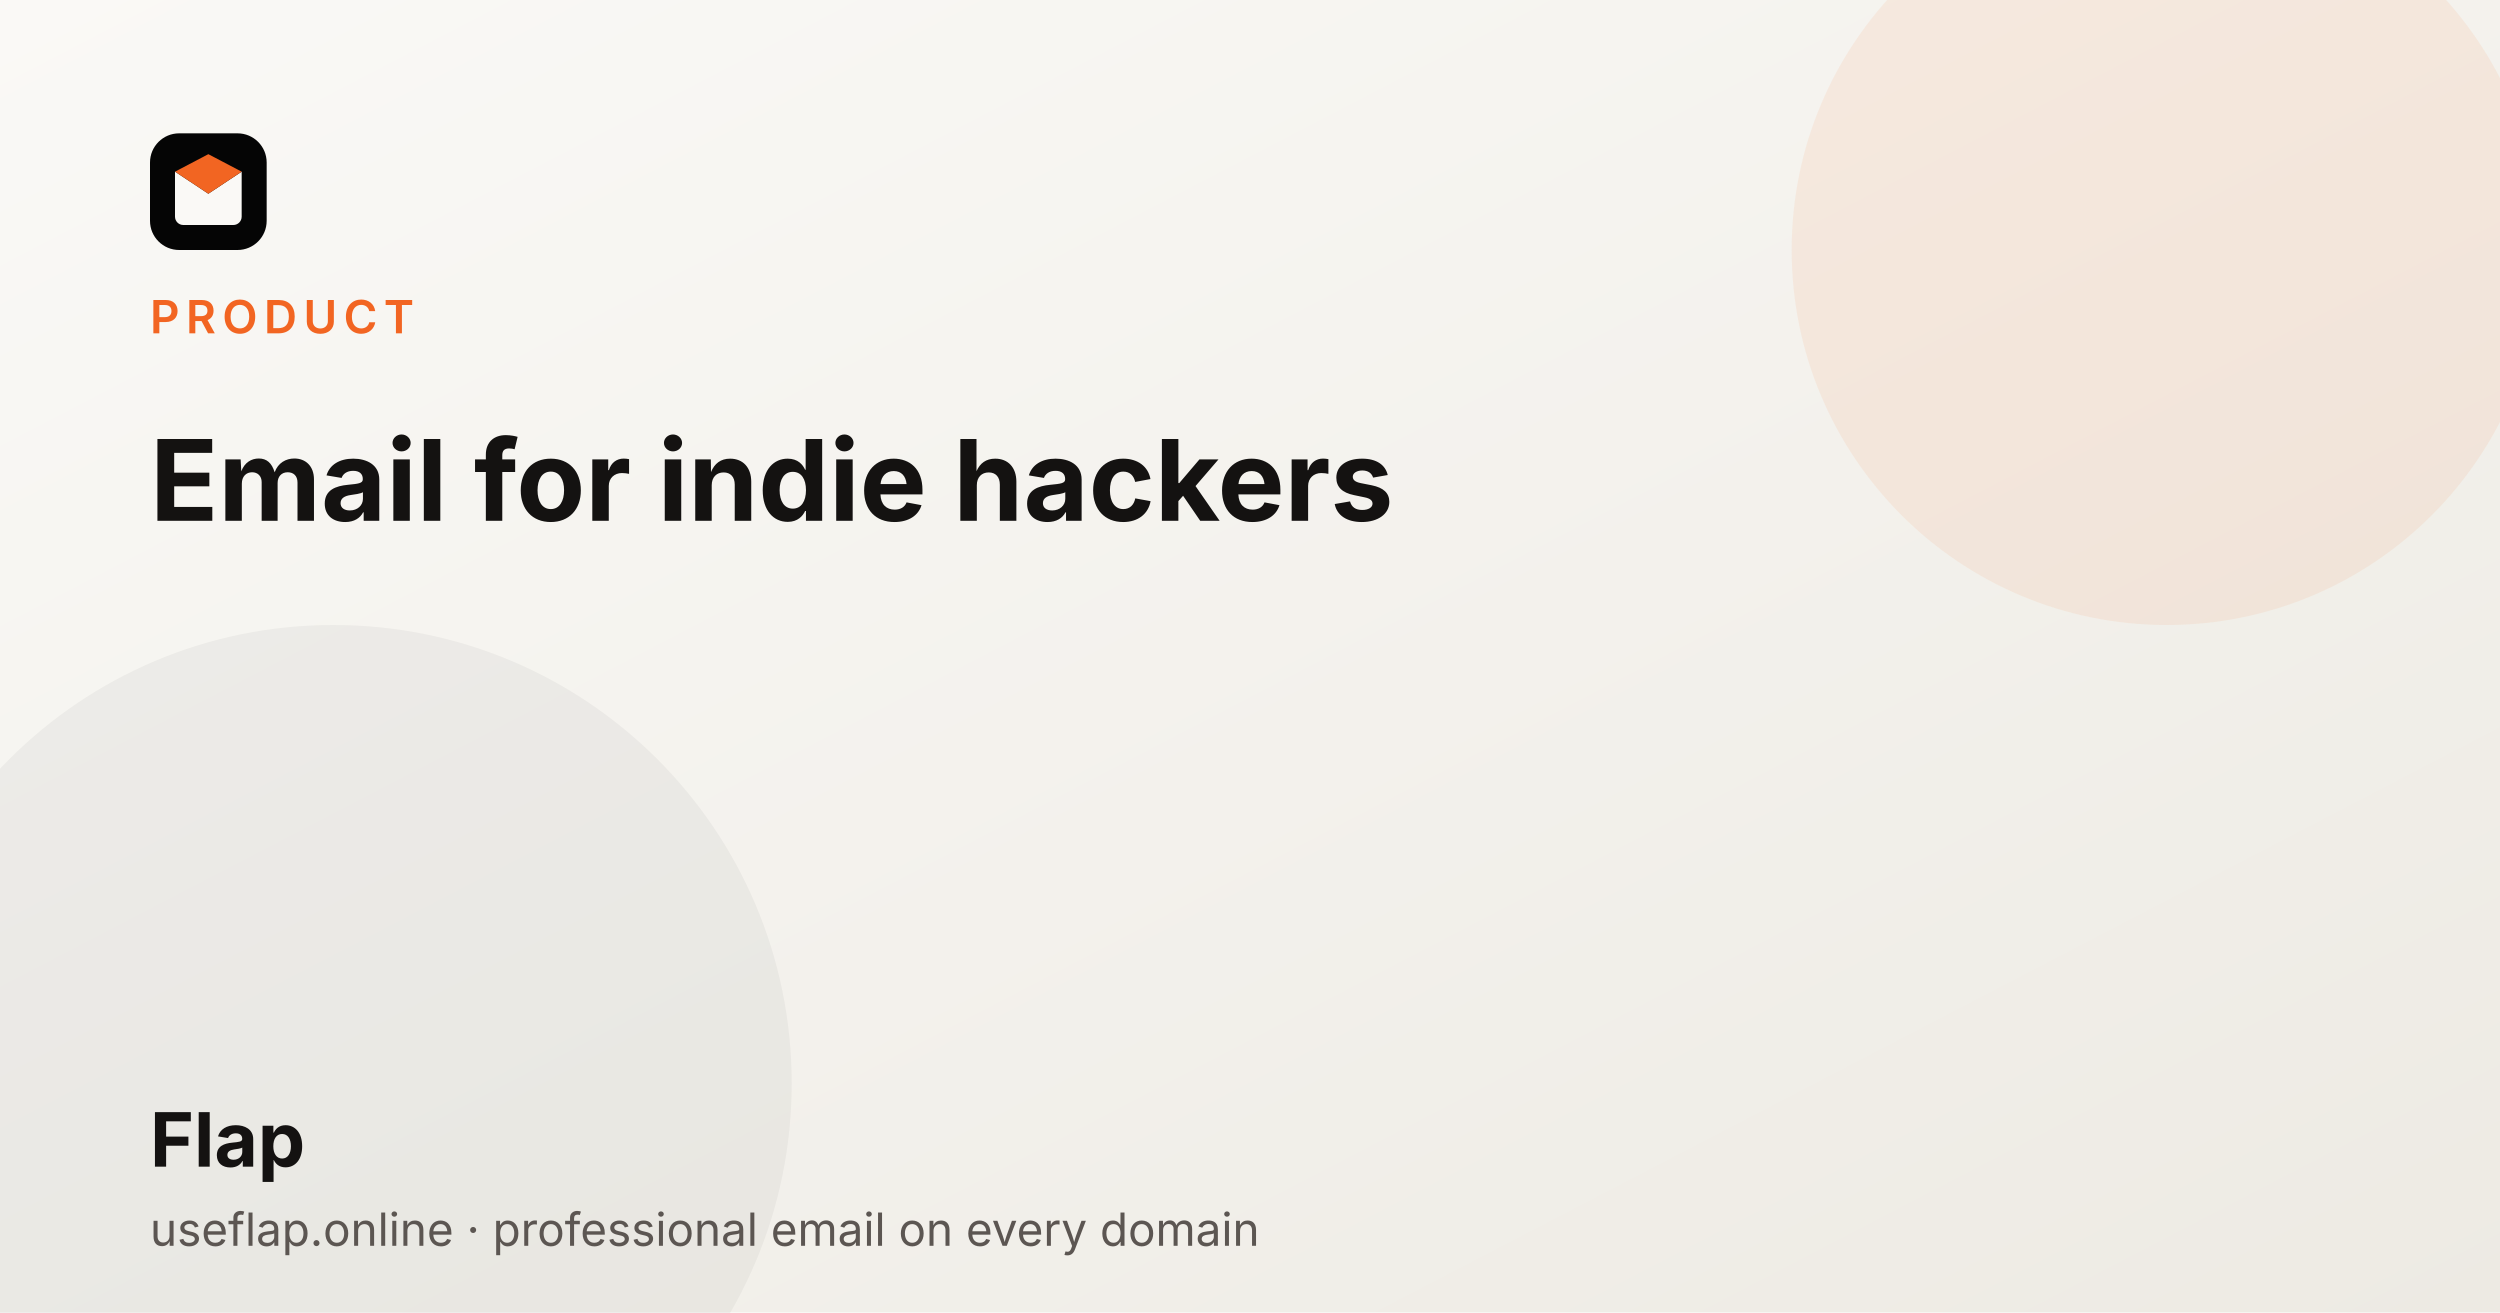
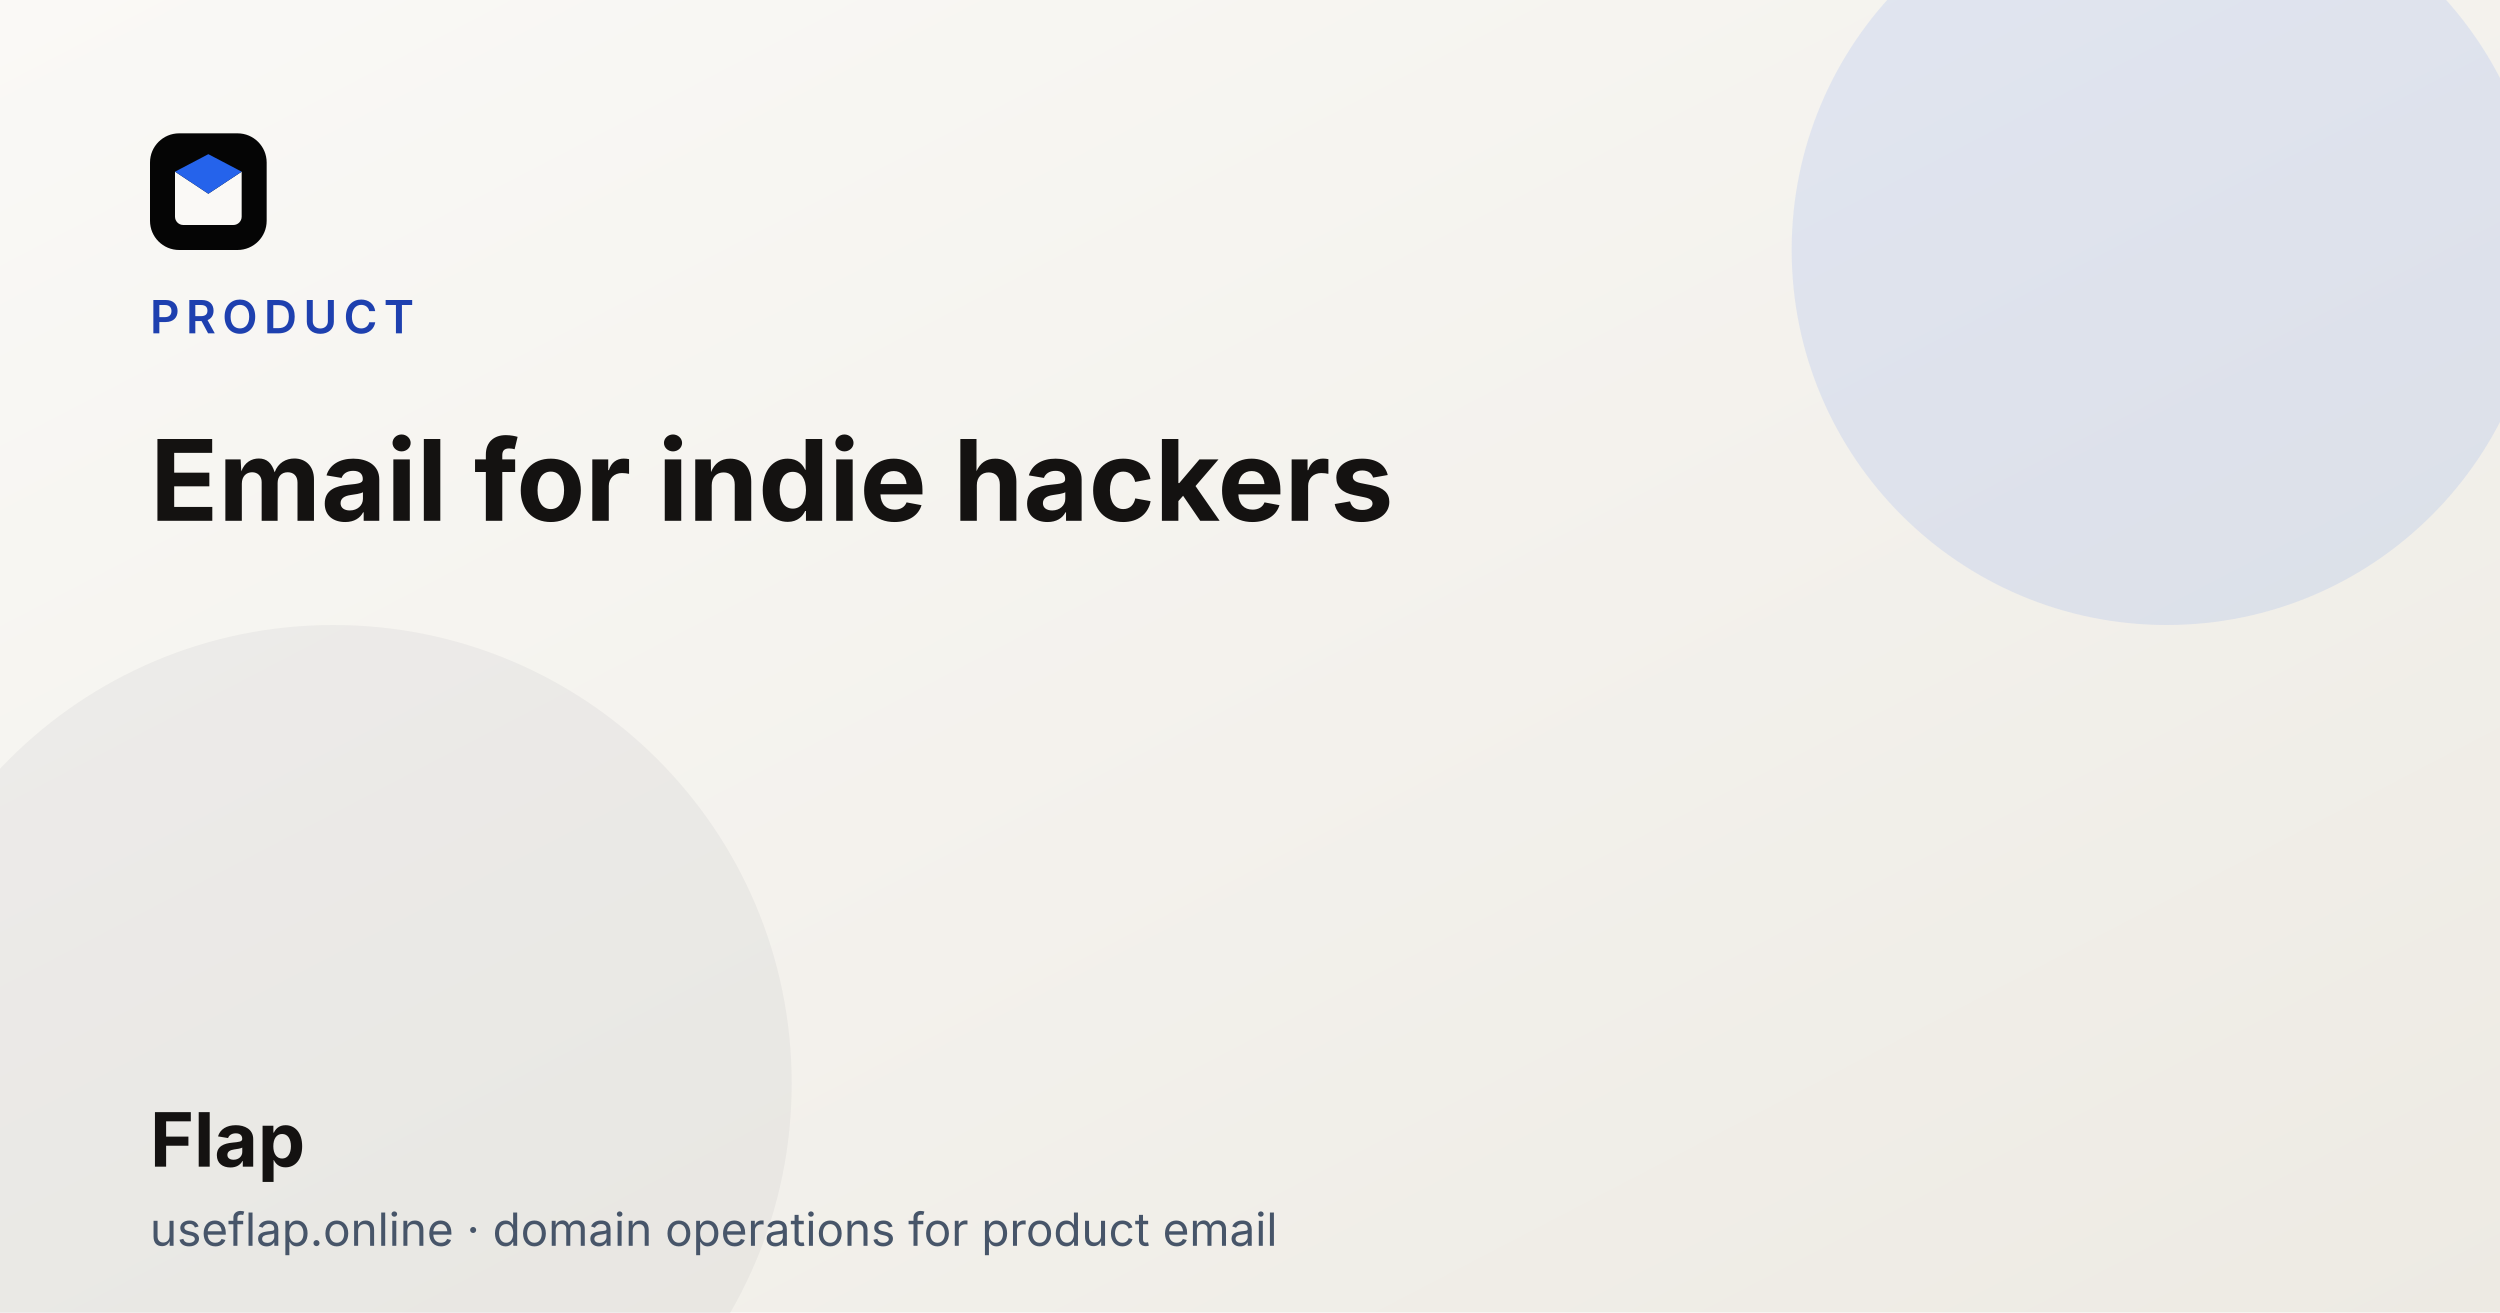
<svg xmlns="http://www.w3.org/2000/svg" width="1200" height="630" viewBox="0 0 1200 630" role="img" aria-label="Email for indie hackers">
  <defs>
    <linearGradient id="bg" x1="0" y1="0" x2="1" y2="1">
      <stop offset="0%" stop-color="#FAF9F6" />
      <stop offset="55%" stop-color="#F3F1EC" />
      <stop offset="100%" stop-color="#EDEAE3" />
    </linearGradient>
  </defs>
  <rect width="1200" height="630" fill="url(#bg)" />
-   <circle cx="1040" cy="120" r="180" fill="#F26522" fill-opacity="0.08" />
-   <circle cx="160" cy="520" r="220" fill="#141211" fill-opacity="0.04" />
+   <circle cx="1040" cy="120" r="180" fill="#2563EB" fill-opacity="0.10" />
+   <circle cx="160" cy="520" r="220" fill="#0F172A" fill-opacity="0.04" />
  <rect x="72" y="64" width="56" height="56" rx="14" fill="#050505" />
  <path d="M84 82.4L100 93l16-10.6V104a4 4 0 0 1-4 4H88a4 4 0 0 1-4-4V82.4z" fill="#FAF9F6" />
-   <path d="M84 82.4L100 93l16-10.6L100 74 84 82.4z" fill="#F26522" />
-   <text x="72" y="160" fill="#F26522" font-family="Inter, ui-sans-serif, system-ui, sans-serif" font-size="22" font-weight="600" letter-spacing="0.14em">PRODUCT</text>
+   <path d="M84 82.4L100 93l16-10.6L100 74 84 82.4z" fill="#2563EB" />
+   <text x="72" y="160" fill="#1E40AF" font-family="Inter, ui-sans-serif, system-ui, sans-serif" font-size="22" font-weight="600" letter-spacing="0.14em">PRODUCT</text>
  <text x="72" y="250" fill="#141211" font-family="Inter, ui-sans-serif, system-ui, sans-serif" font-size="54" font-weight="700">
    <tspan x="72" dy="0">Email for indie hackers</tspan>
  </text>
  <text x="72" y="560" fill="#141211" font-family="Inter, ui-sans-serif, system-ui, sans-serif" font-size="36" font-weight="700">Flap</text>
-   <text x="72" y="598" fill="#5c5652" font-family="Inter, ui-sans-serif, system-ui, sans-serif" font-size="22">useflap.online · professional email on every domain</text>
+   <text x="72" y="598" fill="#475569" font-family="Inter, ui-sans-serif, system-ui, sans-serif" font-size="22">useflap.online · domain operations for product email</text>
</svg>
